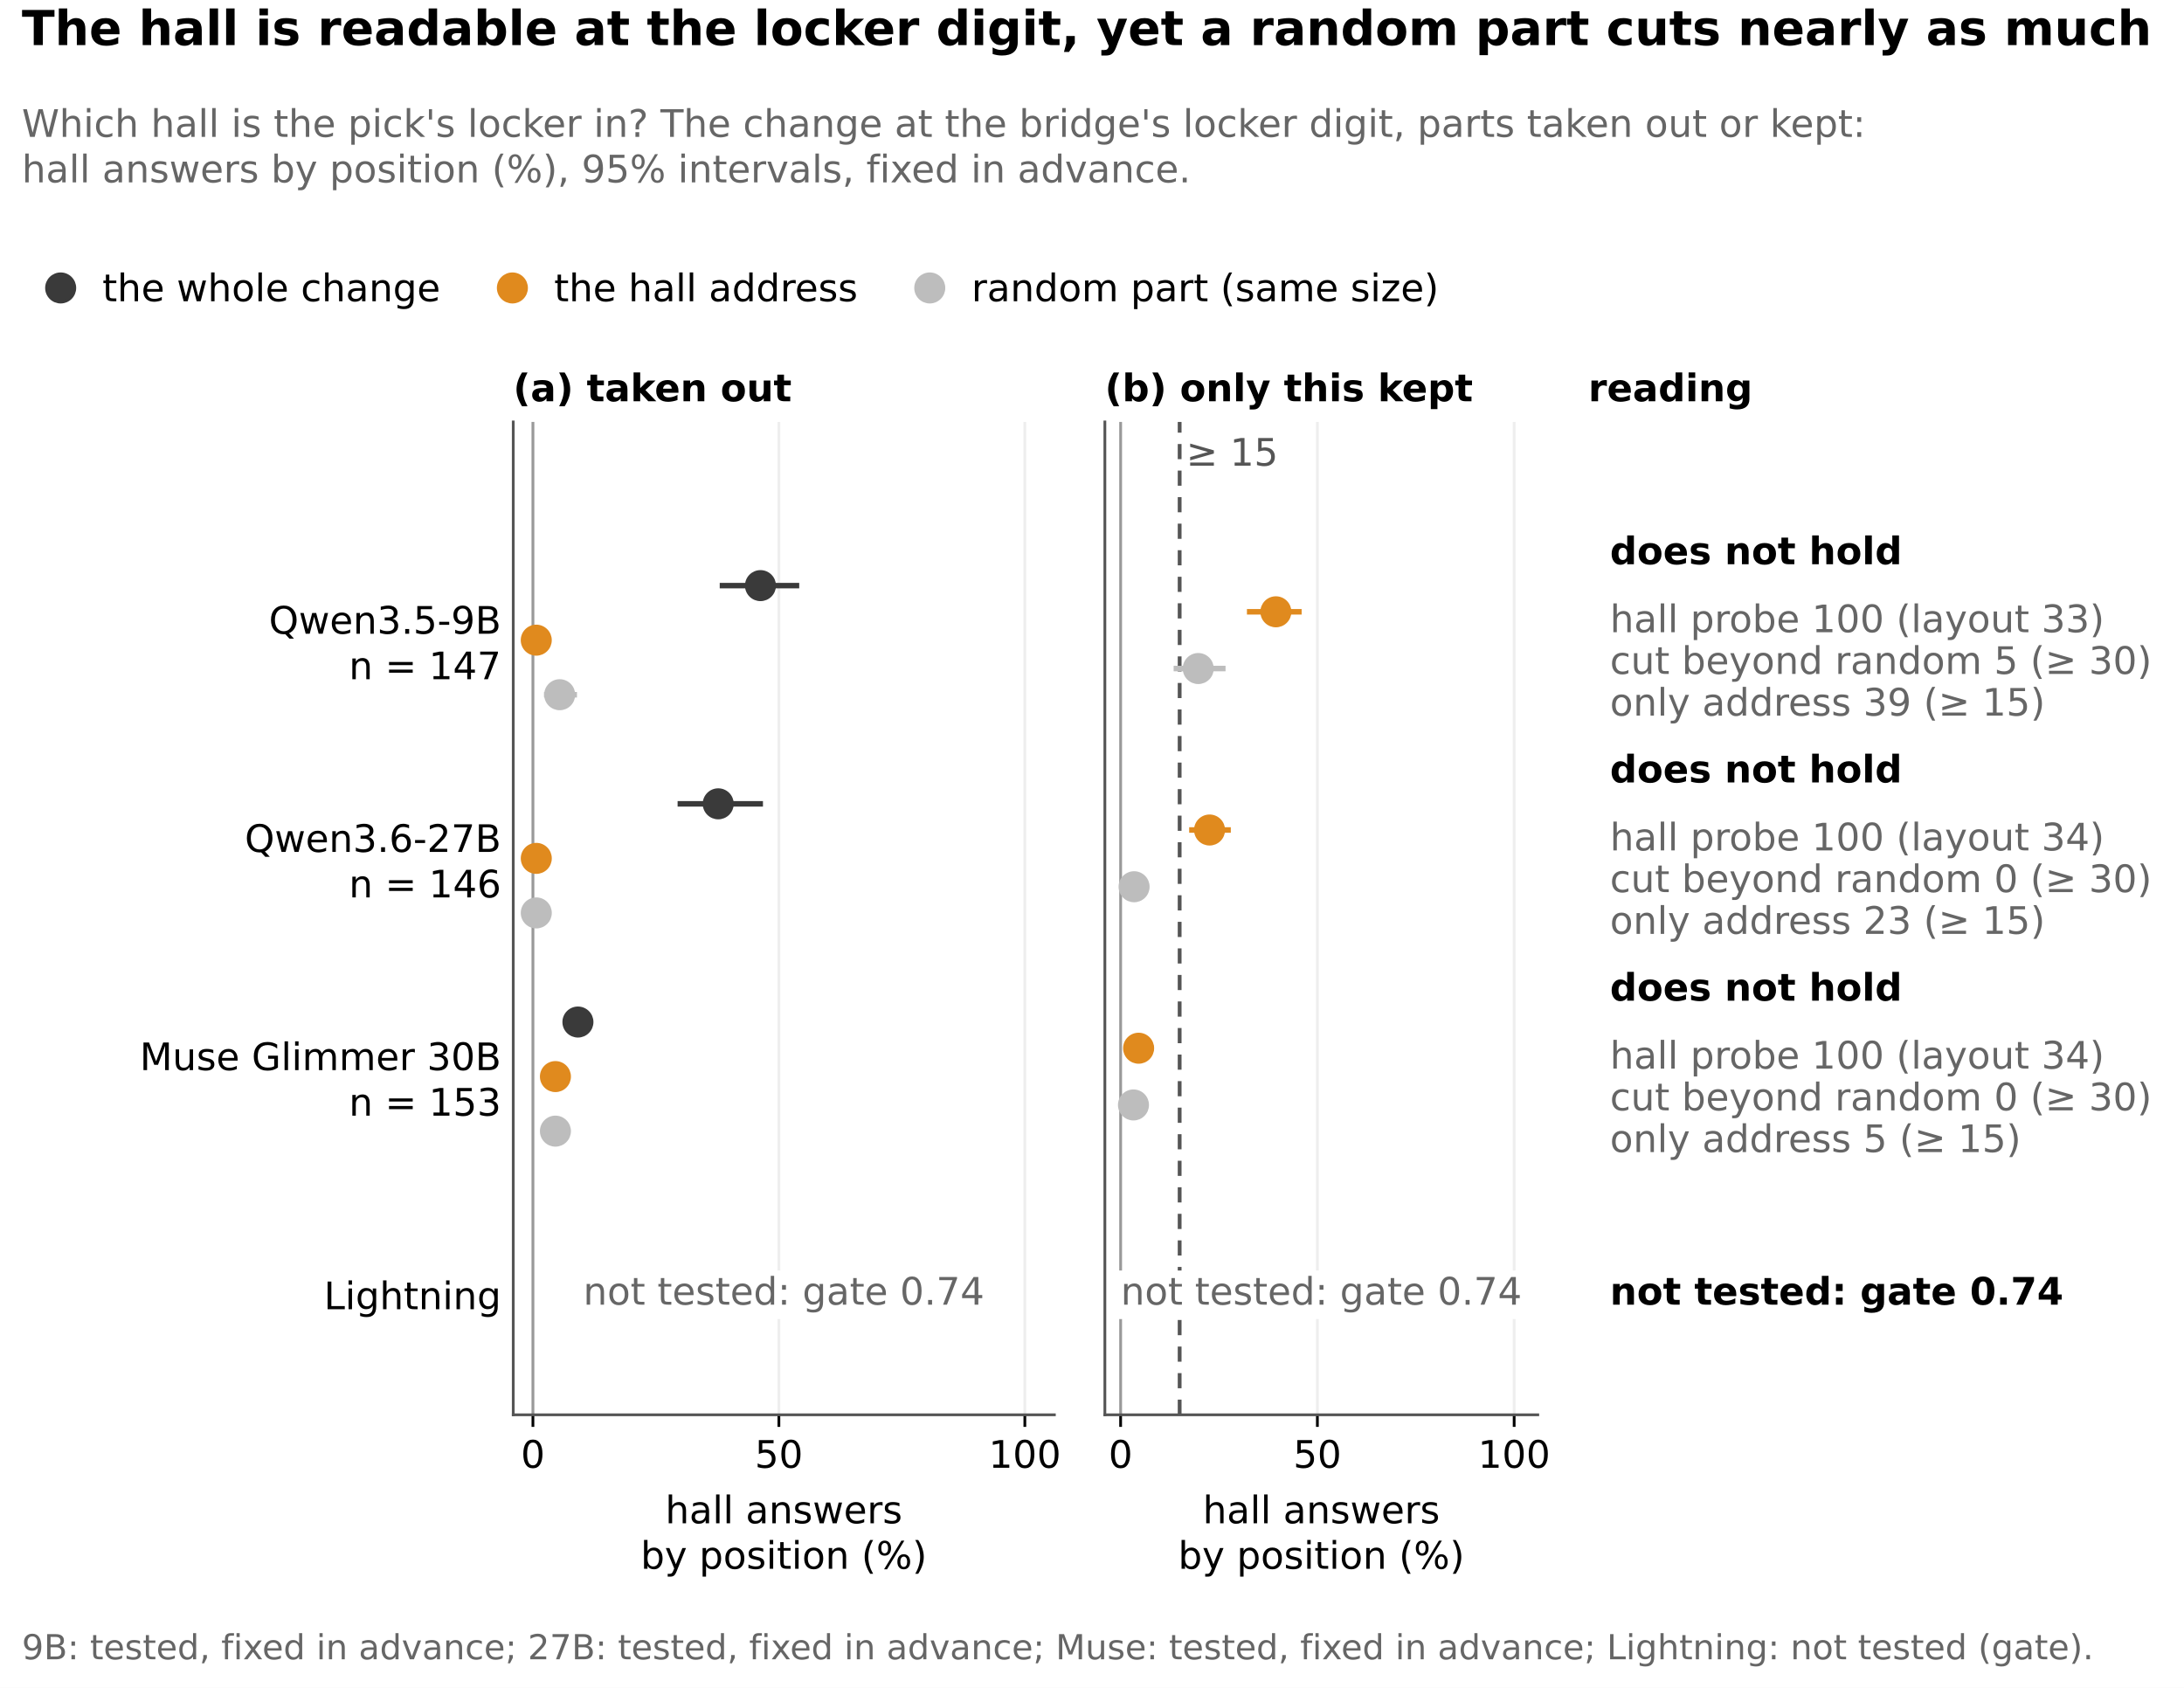
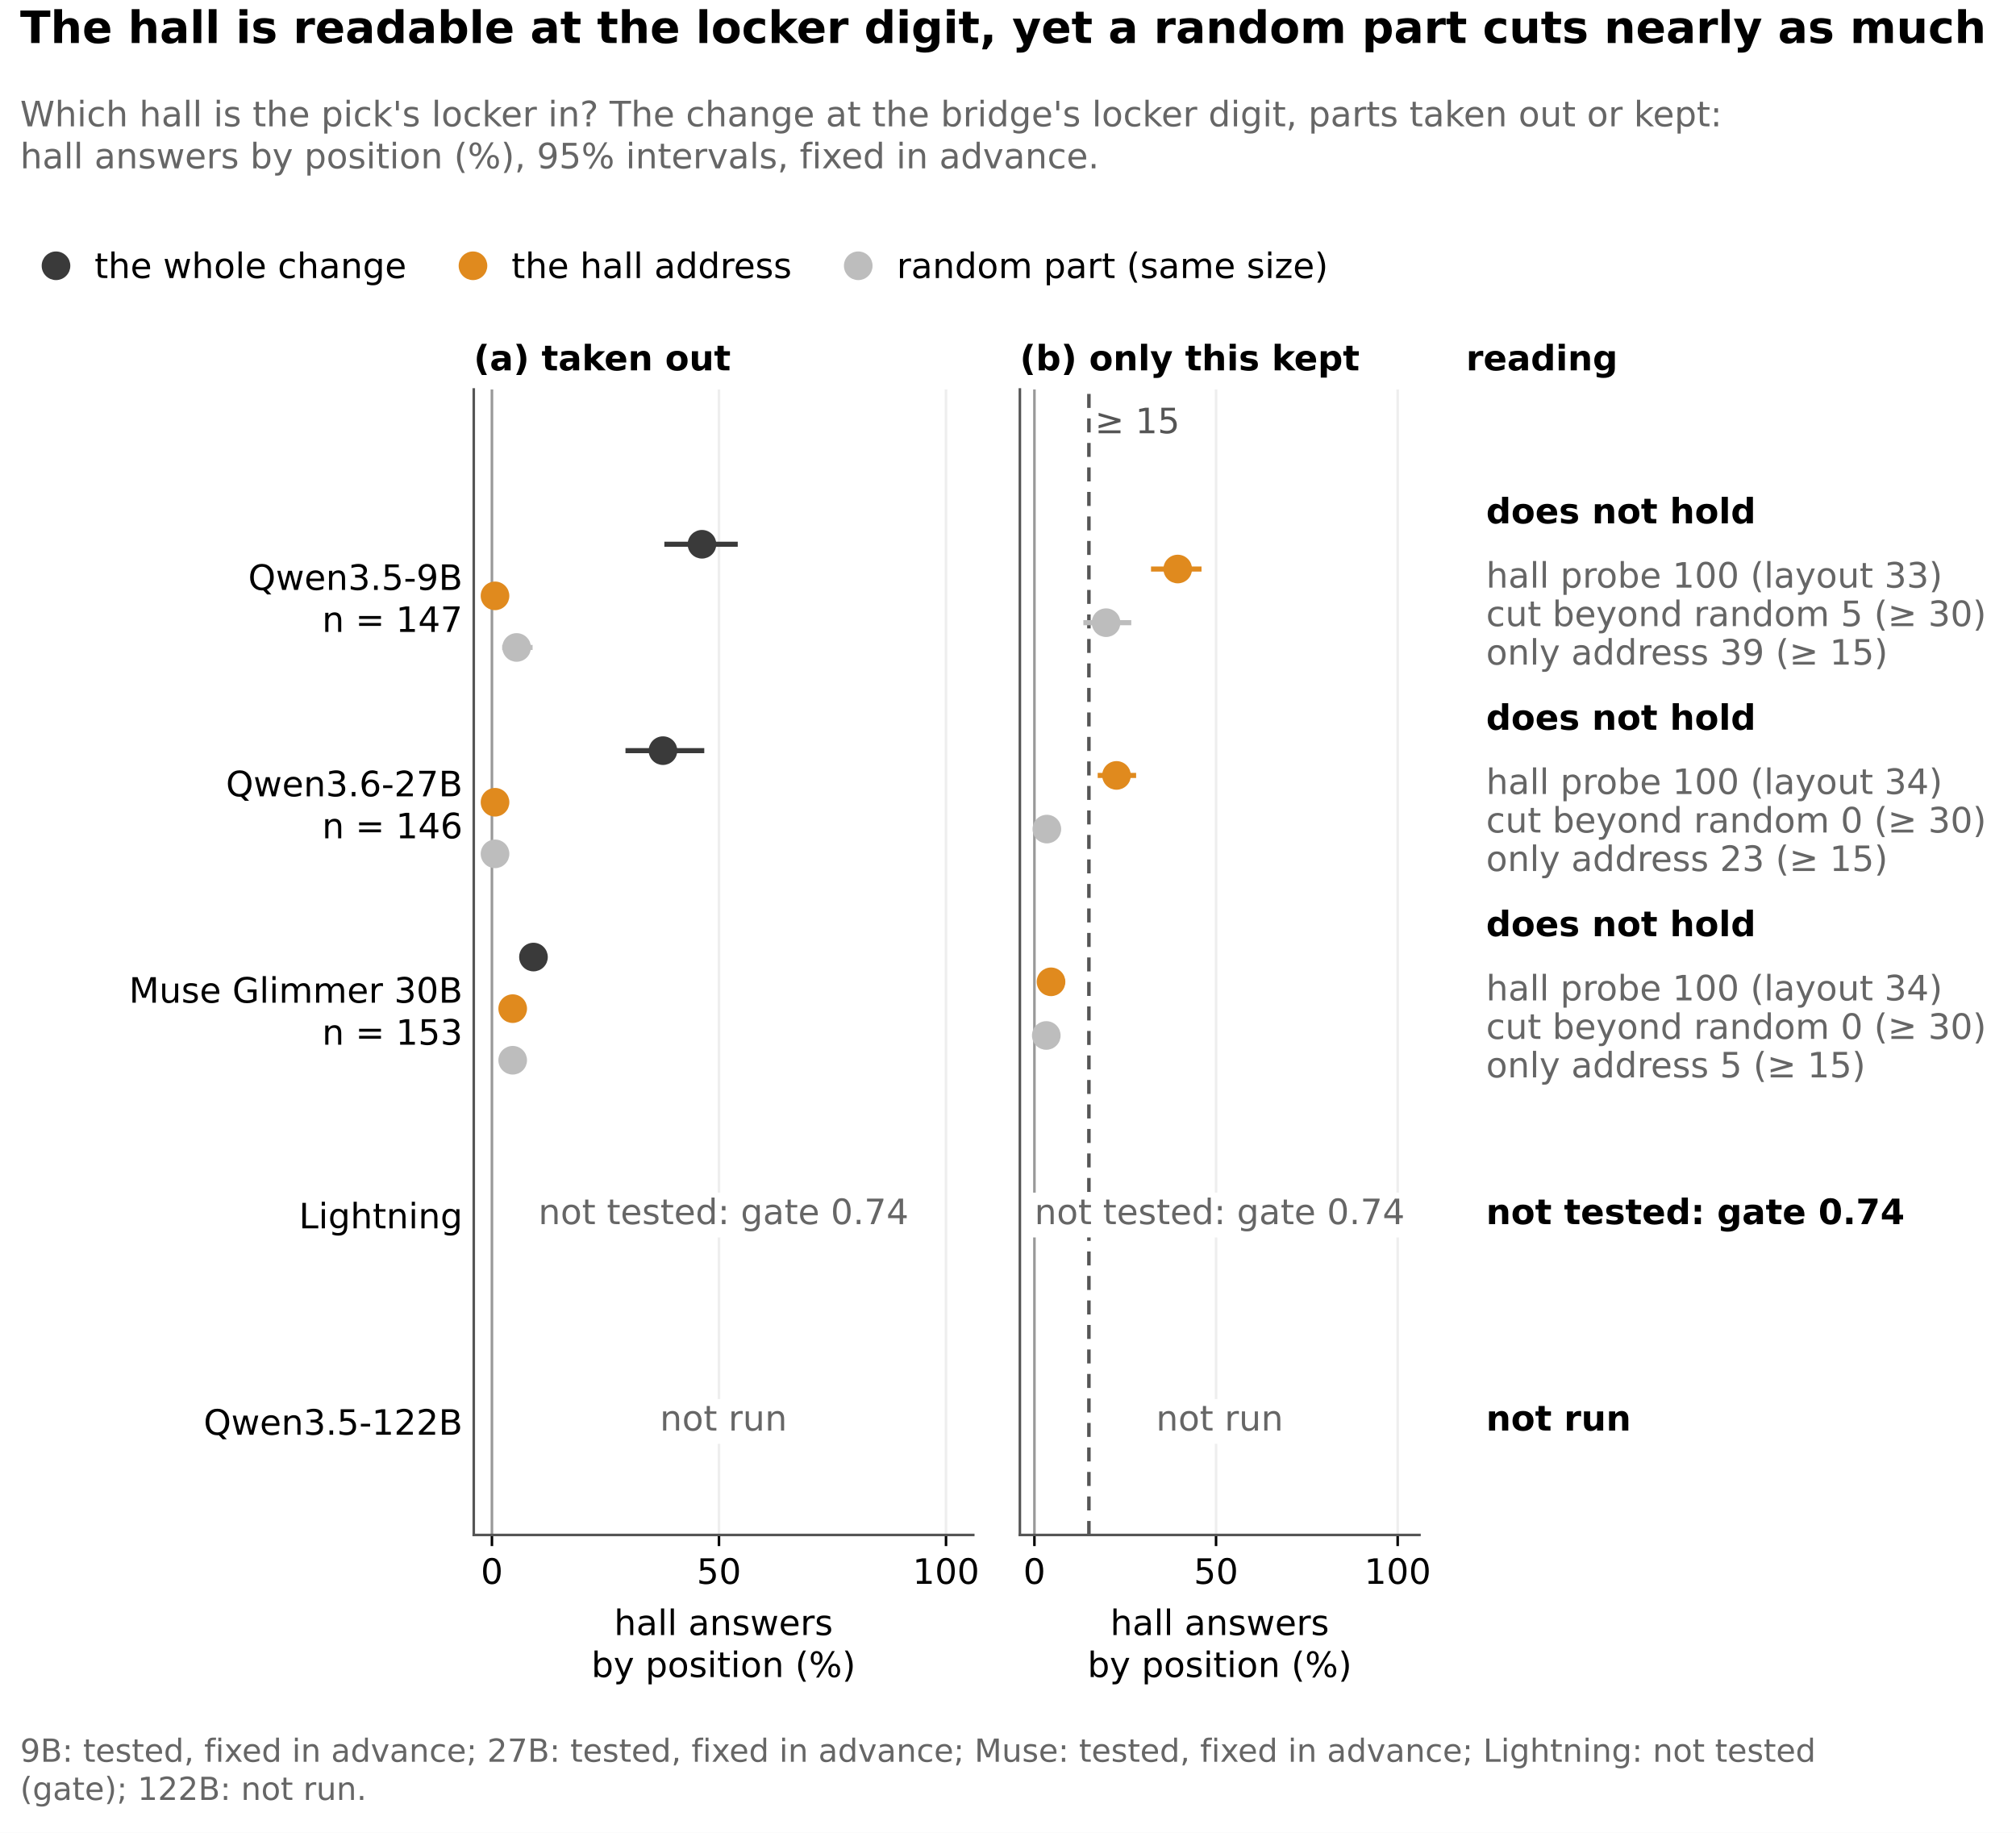
- <svg xmlns="http://www.w3.org/2000/svg" xmlns:xlink="http://www.w3.org/1999/xlink" width="633.6pt" height="489.6pt" viewBox="0 0 633.6 489.6" version="1.1">
+ <svg xmlns="http://www.w3.org/2000/svg" xmlns:xlink="http://www.w3.org/1999/xlink" width="633.6pt" height="576pt" viewBox="0 0 633.6 576" version="1.1">
  <defs>
    <style type="text/css">*{stroke-linejoin: round; stroke-linecap: butt}</style>
  </defs>
  <g id="figure_1">
    <g id="patch_1">
-       <path d="M 0 489.6  L 633.6 489.6  L 633.6 0  L 0 0  z " style="fill: #ffffff" />
+       <path d="M 0 576  L 633.6 576  L 633.6 0  L 0 0  z " style="fill: #ffffff" />
    </g>
    <g id="axes_1">
      <g id="patch_2">
-         <path d="M 148.896 410.4  L 305.882 410.4  L 305.882 122.4  L 148.896 122.4  z " style="fill: #ffffff" />
+         <path d="M 148.896 482.4  L 305.882 482.4  L 305.882 122.4  L 148.896 122.4  z " style="fill: #ffffff" />
      </g>
      <g id="matplotlib.axis_1">
        <g id="xtick_1">
          <g id="line2d_1">
-             <path d="M 154.605 410.4  L 154.605 122.4  " clip-path="url(#p25054a6ef3)" style="fill: none; stroke: #eeeeee; stroke-width: 0.8; stroke-linecap: square" />
+             <path d="M 154.605 482.4  L 154.605 122.4  " clip-path="url(#p22703b99a7)" style="fill: none; stroke: #eeeeee; stroke-width: 0.8; stroke-linecap: square" />
          </g>
          <g id="line2d_2">
            <defs>
-               <path id="m1ca72398c4" d="M 0 0  L 0 3.5  " style="stroke: #000000; stroke-width: 0.8" />
+               <path id="mb1b67d9441" d="M 0 0  L 0 3.5  " style="stroke: #000000; stroke-width: 0.8" />
            </defs>
            <g>
-               <use xlink:href="#m1ca72398c4" x="154.605" y="410.4" style="stroke: #000000; stroke-width: 0.8" />
+               <use xlink:href="#mb1b67d9441" x="154.605" y="482.4" style="stroke: #000000; stroke-width: 0.8" />
            </g>
          </g>
          <g id="text_1">
-             <text style="font-size: 11px; font-family: 'DejaVu Sans'; text-anchor: middle" x="154.605" y="425.757" transform="rotate(-0 154.6046 425.7574)">0</text>
+             <text style="font-size: 11px; font-family: 'DejaVu Sans'; text-anchor: middle" x="154.605" y="497.757" transform="rotate(-0 154.6046 497.7574)">0</text>
          </g>
        </g>
        <g id="xtick_2">
          <g id="line2d_3">
-             <path d="M 225.962 410.4  L 225.962 122.4  " clip-path="url(#p25054a6ef3)" style="fill: none; stroke: #eeeeee; stroke-width: 0.8; stroke-linecap: square" />
+             <path d="M 225.962 482.4  L 225.962 122.4  " clip-path="url(#p22703b99a7)" style="fill: none; stroke: #eeeeee; stroke-width: 0.8; stroke-linecap: square" />
          </g>
          <g id="line2d_4">
            <g>
-               <use xlink:href="#m1ca72398c4" x="225.962" y="410.4" style="stroke: #000000; stroke-width: 0.8" />
+               <use xlink:href="#mb1b67d9441" x="225.962" y="482.4" style="stroke: #000000; stroke-width: 0.8" />
            </g>
          </g>
          <g id="text_2">
-             <text style="font-size: 11px; font-family: 'DejaVu Sans'; text-anchor: middle" x="225.962" y="425.757" transform="rotate(-0 225.9617 425.7574)">50</text>
+             <text style="font-size: 11px; font-family: 'DejaVu Sans'; text-anchor: middle" x="225.962" y="497.757" transform="rotate(-0 225.9617 497.7574)">50</text>
          </g>
        </g>
        <g id="xtick_3">
          <g id="line2d_5">
-             <path d="M 297.319 410.4  L 297.319 122.4  " clip-path="url(#p25054a6ef3)" style="fill: none; stroke: #eeeeee; stroke-width: 0.8; stroke-linecap: square" />
+             <path d="M 297.319 482.4  L 297.319 122.4  " clip-path="url(#p22703b99a7)" style="fill: none; stroke: #eeeeee; stroke-width: 0.8; stroke-linecap: square" />
          </g>
          <g id="line2d_6">
            <g>
-               <use xlink:href="#m1ca72398c4" x="297.319" y="410.4" style="stroke: #000000; stroke-width: 0.8" />
+               <use xlink:href="#mb1b67d9441" x="297.319" y="482.4" style="stroke: #000000; stroke-width: 0.8" />
            </g>
          </g>
          <g id="text_3">
-             <text style="font-size: 11px; font-family: 'DejaVu Sans'; text-anchor: middle" x="297.319" y="425.757" transform="rotate(-0 297.3189 425.7574)">100</text>
+             <text style="font-size: 11px; font-family: 'DejaVu Sans'; text-anchor: middle" x="297.319" y="497.757" transform="rotate(-0 297.3189 497.7574)">100</text>
          </g>
        </g>
        <g id="text_4">
-           <text style="font-size: 11px; font-family: 'DejaVu Sans'" transform="translate(192.9992 441.8594)">hall answers</text>
-           <text style="font-size: 11px; font-family: 'DejaVu Sans'" transform="translate(185.8432 455.0624)">by position (%)</text>
+           <text style="font-size: 11px; font-family: 'DejaVu Sans'" transform="translate(192.9992 513.8594)">hall answers</text>
+           <text style="font-size: 11px; font-family: 'DejaVu Sans'" transform="translate(185.8432 527.0624)">by position (%)</text>
        </g>
      </g>
      <g id="matplotlib.axis_2">
        <g id="ytick_1">
          <g id="line2d_7" />
          <g id="text_5">
-             <text style="font-size: 11px; font-family: 'DejaVu Sans'" transform="translate(77.9935 183.8249)">Qwen3.5-9B</text>
-             <text style="font-size: 11px; font-family: 'DejaVu Sans'" transform="translate(101.219 197.027)">n = 147</text>
+             <text style="font-size: 11px; font-family: 'DejaVu Sans'" transform="translate(77.9935 185.393)">Qwen3.5-9B</text>
+             <text style="font-size: 11px; font-family: 'DejaVu Sans'" transform="translate(101.219 198.5952)">n = 147</text>
          </g>
        </g>
        <g id="ytick_2">
          <g id="line2d_8" />
          <g id="text_6">
-             <text style="font-size: 11px; font-family: 'DejaVu Sans'" transform="translate(70.99475 247.1216)">Qwen3.6-27B</text>
-             <text style="font-size: 11px; font-family: 'DejaVu Sans'" transform="translate(101.219 260.3237)">n = 146</text>
+             <text style="font-size: 11px; font-family: 'DejaVu Sans'" transform="translate(70.99475 250.2579)">Qwen3.6-27B</text>
+             <text style="font-size: 11px; font-family: 'DejaVu Sans'" transform="translate(101.219 263.4601)">n = 146</text>
          </g>
        </g>
        <g id="ytick_3">
          <g id="line2d_9" />
          <g id="text_7">
-             <text style="font-size: 11px; font-family: 'DejaVu Sans'" transform="translate(40.54366 310.4187)">Muse Glimmer 30B</text>
-             <text style="font-size: 11px; font-family: 'DejaVu Sans'" transform="translate(101.219 323.6209)">n = 153</text>
+             <text style="font-size: 11px; font-family: 'DejaVu Sans'" transform="translate(40.54366 315.1232)">Muse Glimmer 30B</text>
+             <text style="font-size: 11px; font-family: 'DejaVu Sans'" transform="translate(101.219 328.3253)">n = 153</text>
          </g>
        </g>
        <g id="ytick_4">
          <g id="line2d_10" />
          <g id="text_8">
-             <text style="font-size: 11px; font-family: 'DejaVu Sans'; text-anchor: end" x="145.396" y="379.766" transform="rotate(-0 145.396 379.766)">Lightning</text>
-           </g>
-         </g>
-       </g>
-       <g id="line2d_11">
-         <path d="M 154.605 410.4  L 154.605 122.4  " clip-path="url(#p25054a6ef3)" style="fill: none; stroke: #999999; stroke-width: 0.8; stroke-linecap: square" />
+             <text style="font-size: 11px; font-family: 'DejaVu Sans'; text-anchor: end" x="145.396" y="386.039" transform="rotate(-0 145.396 386.0386)">Lightning</text>
+           </g>
+         </g>
+         <g id="ytick_5">
+           <g id="line2d_11" />
+           <g id="text_9">
+             <text style="font-size: 11px; font-family: 'DejaVu Sans'; text-anchor: end" x="145.396" y="450.903" transform="rotate(-0 145.396 450.903)">Qwen3.5-122B</text>
+           </g>
+         </g>
      </g>
      <g id="line2d_12">
-         <path d="M 208.799 169.873  L 231.863 169.873  " clip-path="url(#p25054a6ef3)" style="fill: none; stroke: #3a3a3a; stroke-width: 1.6" />
+         <path d="M 154.605 482.4  L 154.605 122.4  " clip-path="url(#p22703b99a7)" style="fill: none; stroke: #999999; stroke-width: 0.8; stroke-linecap: square" />
      </g>
      <g id="line2d_13">
-         <path d="M 154.605 185.697  L 157.8 185.697  " clip-path="url(#p25054a6ef3)" style="fill: none; stroke: #e08a1e; stroke-width: 1.6" />
+         <path d="M 208.799 171.049  L 231.863 171.049  " clip-path="url(#p22703b99a7)" style="fill: none; stroke: #3a3a3a; stroke-width: 1.6" />
      </g>
      <g id="line2d_14">
-         <path d="M 157.824 201.521  L 167.385 201.521  " clip-path="url(#p25054a6ef3)" style="fill: none; stroke: #bdbdbd; stroke-width: 1.6" />
+         <path d="M 154.605 187.265  L 157.8 187.265  " clip-path="url(#p22703b99a7)" style="fill: none; stroke: #e08a1e; stroke-width: 1.6" />
      </g>
      <g id="line2d_15">
-         <path d="M 196.579 233.169  L 221.343 233.169  " clip-path="url(#p25054a6ef3)" style="fill: none; stroke: #3a3a3a; stroke-width: 1.6" />
+         <path d="M 157.824 203.481  L 167.385 203.481  " clip-path="url(#p22703b99a7)" style="fill: none; stroke: #bdbdbd; stroke-width: 1.6" />
      </g>
      <g id="line2d_16">
-         <path d="M 154.605 248.993  L 157.776 248.993  " clip-path="url(#p25054a6ef3)" style="fill: none; stroke: #e08a1e; stroke-width: 1.6" />
+         <path d="M 196.579 235.914  L 221.343 235.914  " clip-path="url(#p22703b99a7)" style="fill: none; stroke: #3a3a3a; stroke-width: 1.6" />
      </g>
      <g id="line2d_17">
-         <path d="M 154.605 264.818  L 157.776 264.818  " clip-path="url(#p25054a6ef3)" style="fill: none; stroke: #bdbdbd; stroke-width: 1.6" />
+         <path d="M 154.605 252.13  L 157.776 252.13  " clip-path="url(#p22703b99a7)" style="fill: none; stroke: #e08a1e; stroke-width: 1.6" />
      </g>
      <g id="line2d_18">
-         <path d="M 163.282 296.466  L 171.799 296.466  " clip-path="url(#p25054a6ef3)" style="fill: none; stroke: #3a3a3a; stroke-width: 1.6" />
+         <path d="M 154.605 268.346  L 157.776 268.346  " clip-path="url(#p22703b99a7)" style="fill: none; stroke: #bdbdbd; stroke-width: 1.6" />
      </g>
      <g id="line2d_19">
-         <path d="M 157.247 312.29  L 165.444 312.29  " clip-path="url(#p25054a6ef3)" style="fill: none; stroke: #e08a1e; stroke-width: 1.6" />
+         <path d="M 163.282 300.778  L 171.799 300.778  " clip-path="url(#p22703b99a7)" style="fill: none; stroke: #3a3a3a; stroke-width: 1.6" />
      </g>
      <g id="line2d_20">
-         <path d="M 157.247 328.114  L 165.444 328.114  " clip-path="url(#p25054a6ef3)" style="fill: none; stroke: #bdbdbd; stroke-width: 1.6" />
+         <path d="M 157.247 316.995  L 165.444 316.995  " clip-path="url(#p22703b99a7)" style="fill: none; stroke: #e08a1e; stroke-width: 1.6" />
+       </g>
+       <g id="line2d_21">
+         <path d="M 157.247 333.211  L 165.444 333.211  " clip-path="url(#p22703b99a7)" style="fill: none; stroke: #bdbdbd; stroke-width: 1.6" />
      </g>
      <g id="patch_3">
-         <path d="M 148.896 410.4  L 148.896 122.4  " style="fill: none; stroke: #555555; stroke-width: 0.8; stroke-linejoin: miter; stroke-linecap: square" />
+         <path d="M 148.896 482.4  L 148.896 122.4  " style="fill: none; stroke: #555555; stroke-width: 0.8; stroke-linejoin: miter; stroke-linecap: square" />
      </g>
      <g id="patch_4">
-         <path d="M 148.896 410.4  L 305.882 410.4  " style="fill: none; stroke: #555555; stroke-width: 0.8; stroke-linejoin: miter; stroke-linecap: square" />
-       </g>
-       <g id="line2d_21">
-         <defs>
-           <path id="m0b8ff44409" d="M 0 4  C 1.061 4 2.078 3.579 2.828 2.828  C 3.579 2.078 4 1.061 4 0  C 4 -1.061 3.579 -2.078 2.828 -2.828  C 2.078 -3.579 1.061 -4 0 -4  C -1.061 -4 -2.078 -3.579 -2.828 -2.828  C -3.579 -2.078 -4 -1.061 -4 0  C -4 1.061 -3.579 2.078 -2.828 2.828  C -2.078 3.579 -1.061 4 0 4  z " style="stroke: #3a3a3a" />
-         </defs>
-         <g clip-path="url(#p25054a6ef3)">
-           <use xlink:href="#m0b8ff44409" x="220.622" y="169.873" style="fill: #3a3a3a; stroke: #3a3a3a" />
-         </g>
+         <path d="M 148.896 482.4  L 305.882 482.4  " style="fill: none; stroke: #555555; stroke-width: 0.8; stroke-linejoin: miter; stroke-linecap: square" />
      </g>
      <g id="line2d_22">
        <defs>
-           <path id="me38188ce41" d="M 0 4  C 1.061 4 2.078 3.579 2.828 2.828  C 3.579 2.078 4 1.061 4 0  C 4 -1.061 3.579 -2.078 2.828 -2.828  C 2.078 -3.579 1.061 -4 0 -4  C -1.061 -4 -2.078 -3.579 -2.828 -2.828  C -3.579 -2.078 -4 -1.061 -4 0  C -4 1.061 -3.579 2.078 -2.828 2.828  C -2.078 3.579 -1.061 4 0 4  z " style="stroke: #e08a1e" />
+           <path id="md30ea77ccc" d="M 0 4  C 1.061 4 2.078 3.579 2.828 2.828  C 3.579 2.078 4 1.061 4 0  C 4 -1.061 3.579 -2.078 2.828 -2.828  C 2.078 -3.579 1.061 -4 0 -4  C -1.061 -4 -2.078 -3.579 -2.828 -2.828  C -3.579 -2.078 -4 -1.061 -4 0  C -4 1.061 -3.579 2.078 -2.828 2.828  C -2.078 3.579 -1.061 4 0 4  z " style="stroke: #3a3a3a" />
        </defs>
-         <g clip-path="url(#p25054a6ef3)">
-           <use xlink:href="#me38188ce41" x="155.575" y="185.697" style="fill: #e08a1e; stroke: #e08a1e" />
+         <g clip-path="url(#p22703b99a7)">
+           <use xlink:href="#md30ea77ccc" x="220.622" y="171.049" style="fill: #3a3a3a; stroke: #3a3a3a" />
        </g>
      </g>
      <g id="line2d_23">
        <defs>
-           <path id="m456adf145f" d="M 0 4  C 1.061 4 2.078 3.579 2.828 2.828  C 3.579 2.078 4 1.061 4 0  C 4 -1.061 3.579 -2.078 2.828 -2.828  C 2.078 -3.579 1.061 -4 0 -4  C -1.061 -4 -2.078 -3.579 -2.828 -2.828  C -3.579 -2.078 -4 -1.061 -4 0  C -4 1.061 -3.579 2.078 -2.828 2.828  C -2.078 3.579 -1.061 4 0 4  z " style="stroke: #bdbdbd" />
+           <path id="m0be1c88773" d="M 0 4  C 1.061 4 2.078 3.579 2.828 2.828  C 3.579 2.078 4 1.061 4 0  C 4 -1.061 3.579 -2.078 2.828 -2.828  C 2.078 -3.579 1.061 -4 0 -4  C -1.061 -4 -2.078 -3.579 -2.828 -2.828  C -3.579 -2.078 -4 -1.061 -4 0  C -4 1.061 -3.579 2.078 -2.828 2.828  C -2.078 3.579 -1.061 4 0 4  z " style="stroke: #e08a1e" />
        </defs>
-         <g clip-path="url(#p25054a6ef3)">
-           <use xlink:href="#m456adf145f" x="162.371" y="201.521" style="fill: #bdbdbd; stroke: #bdbdbd" />
+         <g clip-path="url(#p22703b99a7)">
+           <use xlink:href="#m0be1c88773" x="155.575" y="187.265" style="fill: #e08a1e; stroke: #e08a1e" />
        </g>
      </g>
      <g id="line2d_24">
-         <g clip-path="url(#p25054a6ef3)">
-           <use xlink:href="#m0b8ff44409" x="208.367" y="233.169" style="fill: #3a3a3a; stroke: #3a3a3a" />
+         <defs>
+           <path id="m8d054f10bc" d="M 0 4  C 1.061 4 2.078 3.579 2.828 2.828  C 3.579 2.078 4 1.061 4 0  C 4 -1.061 3.579 -2.078 2.828 -2.828  C 2.078 -3.579 1.061 -4 0 -4  C -1.061 -4 -2.078 -3.579 -2.828 -2.828  C -3.579 -2.078 -4 -1.061 -4 0  C -4 1.061 -3.579 2.078 -2.828 2.828  C -2.078 3.579 -1.061 4 0 4  z " style="stroke: #bdbdbd" />
+         </defs>
+         <g clip-path="url(#p22703b99a7)">
+           <use xlink:href="#m8d054f10bc" x="162.371" y="203.481" style="fill: #bdbdbd; stroke: #bdbdbd" />
        </g>
      </g>
      <g id="line2d_25">
-         <g clip-path="url(#p25054a6ef3)">
-           <use xlink:href="#me38188ce41" x="155.582" y="248.993" style="fill: #e08a1e; stroke: #e08a1e" />
+         <g clip-path="url(#p22703b99a7)">
+           <use xlink:href="#md30ea77ccc" x="208.367" y="235.914" style="fill: #3a3a3a; stroke: #3a3a3a" />
        </g>
      </g>
      <g id="line2d_26">
-         <g clip-path="url(#p25054a6ef3)">
-           <use xlink:href="#m456adf145f" x="155.582" y="264.818" style="fill: #bdbdbd; stroke: #bdbdbd" />
+         <g clip-path="url(#p22703b99a7)">
+           <use xlink:href="#m0be1c88773" x="155.582" y="252.13" style="fill: #e08a1e; stroke: #e08a1e" />
        </g>
      </g>
      <g id="line2d_27">
-         <g clip-path="url(#p25054a6ef3)">
-           <use xlink:href="#m0b8ff44409" x="167.663" y="296.466" style="fill: #3a3a3a; stroke: #3a3a3a" />
+         <g clip-path="url(#p22703b99a7)">
+           <use xlink:href="#m8d054f10bc" x="155.582" y="268.346" style="fill: #bdbdbd; stroke: #bdbdbd" />
        </g>
      </g>
      <g id="line2d_28">
-         <g clip-path="url(#p25054a6ef3)">
-           <use xlink:href="#me38188ce41" x="161.134" y="312.29" style="fill: #e08a1e; stroke: #e08a1e" />
+         <g clip-path="url(#p22703b99a7)">
+           <use xlink:href="#md30ea77ccc" x="167.663" y="300.778" style="fill: #3a3a3a; stroke: #3a3a3a" />
        </g>
      </g>
      <g id="line2d_29">
-         <g clip-path="url(#p25054a6ef3)">
-           <use xlink:href="#m456adf145f" x="161.134" y="328.114" style="fill: #bdbdbd; stroke: #bdbdbd" />
-         </g>
-       </g>
-       <g id="text_9">
+         <g clip-path="url(#p22703b99a7)">
+           <use xlink:href="#m0be1c88773" x="161.134" y="316.995" style="fill: #e08a1e; stroke: #e08a1e" />
+         </g>
+       </g>
+       <g id="line2d_30">
+         <g clip-path="url(#p22703b99a7)">
+           <use xlink:href="#m8d054f10bc" x="161.134" y="333.211" style="fill: #bdbdbd; stroke: #bdbdbd" />
+         </g>
+       </g>
+       <g id="text_10">
        <text style="font-weight: 700; font-size: 11px; font-family: 'DejaVu Sans'; text-anchor: start" x="148.896" y="116.4" transform="rotate(-0 148.896 116.4)">(a) taken out</text>
      </g>
-       <g id="text_10">
+       <g id="text_11">
        <g id="patch_5">
-           <path d="M 167.659 382.627  L 287.119 382.627  L 287.119 368.546  L 167.659 368.546  z " style="fill: #ffffff" />
-         </g>
-         <text style="font-size: 11px; font-family: 'DejaVu Sans'; text-anchor: middle; fill: #666666" x="227.389" y="378.445" transform="rotate(-0 227.3889 378.4447)">not tested: gate 0.74</text>
+           <path d="M 167.659 388.9  L 287.119 388.9  L 287.119 374.819  L 167.659 374.819  z " style="fill: #ffffff" />
+         </g>
+         <text style="font-size: 11px; font-family: 'DejaVu Sans'; text-anchor: middle; fill: #666666" x="227.389" y="384.717" transform="rotate(-0 227.3889 384.7173)">not tested: gate 0.74</text>
+       </g>
+       <g id="text_12">
+         <g id="patch_6">
+           <path d="M 205.862 453.764  L 248.916 453.764  L 248.916 439.684  L 205.862 439.684  z " style="fill: #ffffff" />
+         </g>
+         <text style="font-size: 11px; font-family: 'DejaVu Sans'; text-anchor: middle; fill: #666666" x="227.389" y="449.582" transform="rotate(-0 227.3889 449.5817)">not run</text>
      </g>
    </g>
    <g id="axes_2">
-       <g id="patch_6">
-         <path d="M 320.534 410.4  L 446.122 410.4  L 446.122 122.4  L 320.534 122.4  z " style="fill: #ffffff" />
+       <g id="patch_7">
+         <path d="M 320.534 482.4  L 446.122 482.4  L 446.122 122.4  L 320.534 122.4  z " style="fill: #ffffff" />
      </g>
      <g id="matplotlib.axis_3">
        <g id="xtick_4">
-           <g id="line2d_30">
-             <path d="M 325.101 410.4  L 325.101 122.4  " clip-path="url(#pf16b30cd44)" style="fill: none; stroke: #eeeeee; stroke-width: 0.8; stroke-linecap: square" />
-           </g>
          <g id="line2d_31">
-             <g>
-               <use xlink:href="#m1ca72398c4" x="325.101" y="410.4" style="stroke: #000000; stroke-width: 0.8" />
-             </g>
-           </g>
-           <g id="text_11">
-             <text style="font-size: 11px; font-family: 'DejaVu Sans'; text-anchor: middle" x="325.101" y="425.757" transform="rotate(-0 325.1006 425.7574)">0</text>
+             <path d="M 325.101 482.4  L 325.101 122.4  " clip-path="url(#p671d134d58)" style="fill: none; stroke: #eeeeee; stroke-width: 0.8; stroke-linecap: square" />
+           </g>
+           <g id="line2d_32">
+             <g>
+               <use xlink:href="#mb1b67d9441" x="325.101" y="482.4" style="stroke: #000000; stroke-width: 0.8" />
+             </g>
+           </g>
+           <g id="text_13">
+             <text style="font-size: 11px; font-family: 'DejaVu Sans'; text-anchor: middle" x="325.101" y="497.757" transform="rotate(-0 325.1006 497.7574)">0</text>
          </g>
        </g>
        <g id="xtick_5">
-           <g id="line2d_32">
-             <path d="M 382.186 410.4  L 382.186 122.4  " clip-path="url(#pf16b30cd44)" style="fill: none; stroke: #eeeeee; stroke-width: 0.8; stroke-linecap: square" />
-           </g>
          <g id="line2d_33">
-             <g>
-               <use xlink:href="#m1ca72398c4" x="382.186" y="410.4" style="stroke: #000000; stroke-width: 0.8" />
-             </g>
-           </g>
-           <g id="text_12">
-             <text style="font-size: 11px; font-family: 'DejaVu Sans'; text-anchor: middle" x="382.186" y="425.757" transform="rotate(-0 382.1863 425.7574)">50</text>
+             <path d="M 382.186 482.4  L 382.186 122.4  " clip-path="url(#p671d134d58)" style="fill: none; stroke: #eeeeee; stroke-width: 0.8; stroke-linecap: square" />
+           </g>
+           <g id="line2d_34">
+             <g>
+               <use xlink:href="#mb1b67d9441" x="382.186" y="482.4" style="stroke: #000000; stroke-width: 0.8" />
+             </g>
+           </g>
+           <g id="text_14">
+             <text style="font-size: 11px; font-family: 'DejaVu Sans'; text-anchor: middle" x="382.186" y="497.757" transform="rotate(-0 382.1863 497.7574)">50</text>
          </g>
        </g>
        <g id="xtick_6">
-           <g id="line2d_34">
-             <path d="M 439.272 410.4  L 439.272 122.4  " clip-path="url(#pf16b30cd44)" style="fill: none; stroke: #eeeeee; stroke-width: 0.8; stroke-linecap: square" />
-           </g>
          <g id="line2d_35">
-             <g>
-               <use xlink:href="#m1ca72398c4" x="439.272" y="410.4" style="stroke: #000000; stroke-width: 0.8" />
-             </g>
-           </g>
-           <g id="text_13">
-             <text style="font-size: 11px; font-family: 'DejaVu Sans'; text-anchor: middle" x="439.272" y="425.757" transform="rotate(-0 439.272 425.7574)">100</text>
-           </g>
-         </g>
-         <g id="text_14">
-           <text style="font-size: 11px; font-family: 'DejaVu Sans'" transform="translate(348.9384 441.8594)">hall answers</text>
-           <text style="font-size: 11px; font-family: 'DejaVu Sans'" transform="translate(341.7824 455.0624)">by position (%)</text>
+             <path d="M 439.272 482.4  L 439.272 122.4  " clip-path="url(#p671d134d58)" style="fill: none; stroke: #eeeeee; stroke-width: 0.8; stroke-linecap: square" />
+           </g>
+           <g id="line2d_36">
+             <g>
+               <use xlink:href="#mb1b67d9441" x="439.272" y="482.4" style="stroke: #000000; stroke-width: 0.8" />
+             </g>
+           </g>
+           <g id="text_15">
+             <text style="font-size: 11px; font-family: 'DejaVu Sans'; text-anchor: middle" x="439.272" y="497.757" transform="rotate(-0 439.272 497.7574)">100</text>
+           </g>
+         </g>
+         <g id="text_16">
+           <text style="font-size: 11px; font-family: 'DejaVu Sans'" transform="translate(348.9384 513.8594)">hall answers</text>
+           <text style="font-size: 11px; font-family: 'DejaVu Sans'" transform="translate(341.7824 527.0624)">by position (%)</text>
        </g>
      </g>
      <g id="matplotlib.axis_4">
-         <g id="ytick_5">
-           <g id="line2d_36" />
-         </g>
        <g id="ytick_6">
          <g id="line2d_37" />
        </g>
        <g id="ytick_7">
          <g id="line2d_38" />
        </g>
        <g id="ytick_8">
          <g id="line2d_39" />
        </g>
-       </g>
-       <g id="line2d_40">
-         <path d="M 325.101 410.4  L 325.101 122.4  " clip-path="url(#pf16b30cd44)" style="fill: none; stroke: #999999; stroke-width: 0.8; stroke-linecap: square" />
-       </g>
-       <g id="line2d_41">
-         <path d="M 342.226 410.4  L 342.226 122.4  " clip-path="url(#pf16b30cd44)" style="fill: none; stroke-dasharray: 4.4,3.3; stroke-dashoffset: 0; stroke: #555555; stroke-width: 1.1" />
+         <g id="ytick_9">
+           <g id="line2d_40" />
+         </g>
+         <g id="ytick_10">
+           <g id="line2d_41" />
+         </g>
      </g>
      <g id="line2d_42">
-         <path d="M 361.748 177.468  L 377.619 177.468  " clip-path="url(#pf16b30cd44)" style="fill: none; stroke: #e08a1e; stroke-width: 1.6" />
+         <path d="M 325.101 482.4  L 325.101 122.4  " clip-path="url(#p671d134d58)" style="fill: none; stroke: #999999; stroke-width: 0.8; stroke-linecap: square" />
      </g>
      <g id="line2d_43">
-         <path d="M 340.485 193.925  L 355.546 193.925  " clip-path="url(#pf16b30cd44)" style="fill: none; stroke: #bdbdbd; stroke-width: 1.6" />
+         <path d="M 342.226 482.4  L 342.226 122.4  " clip-path="url(#p671d134d58)" style="fill: none; stroke-dasharray: 4.4,3.3; stroke-dashoffset: 0; stroke: #555555; stroke-width: 1.1" />
      </g>
      <g id="line2d_44">
-         <path d="M 344.988 240.765  L 357.069 240.765  " clip-path="url(#pf16b30cd44)" style="fill: none; stroke: #e08a1e; stroke-width: 1.6" />
+         <path d="M 361.748 178.832  L 377.619 178.832  " clip-path="url(#p671d134d58)" style="fill: none; stroke: #e08a1e; stroke-width: 1.6" />
      </g>
      <g id="line2d_45">
-         <path d="M 326.536 257.222  L 332.02 257.222  " clip-path="url(#pf16b30cd44)" style="fill: none; stroke: #bdbdbd; stroke-width: 1.6" />
+         <path d="M 340.485 195.697  L 355.546 195.697  " clip-path="url(#p671d134d58)" style="fill: none; stroke: #bdbdbd; stroke-width: 1.6" />
      </g>
      <g id="line2d_46">
-         <path d="M 326.564 304.062  L 334.681 304.062  " clip-path="url(#pf16b30cd44)" style="fill: none; stroke: #e08a1e; stroke-width: 1.6" />
+         <path d="M 344.988 243.697  L 357.069 243.697  " clip-path="url(#p671d134d58)" style="fill: none; stroke: #e08a1e; stroke-width: 1.6" />
      </g>
      <g id="line2d_47">
-         <path d="M 325.819 320.519  L 332.601 320.519  " clip-path="url(#pf16b30cd44)" style="fill: none; stroke: #bdbdbd; stroke-width: 1.6" />
-       </g>
-       <g id="patch_7">
-         <path d="M 320.534 410.4  L 320.534 122.4  " style="fill: none; stroke: #555555; stroke-width: 0.8; stroke-linejoin: miter; stroke-linecap: square" />
+         <path d="M 326.536 260.562  L 332.02 260.562  " clip-path="url(#p671d134d58)" style="fill: none; stroke: #bdbdbd; stroke-width: 1.6" />
+       </g>
+       <g id="line2d_48">
+         <path d="M 326.564 308.562  L 334.681 308.562  " clip-path="url(#p671d134d58)" style="fill: none; stroke: #e08a1e; stroke-width: 1.6" />
+       </g>
+       <g id="line2d_49">
+         <path d="M 325.819 325.427  L 332.601 325.427  " clip-path="url(#p671d134d58)" style="fill: none; stroke: #bdbdbd; stroke-width: 1.6" />
      </g>
      <g id="patch_8">
-         <path d="M 320.534 410.4  L 446.122 410.4  " style="fill: none; stroke: #555555; stroke-width: 0.8; stroke-linejoin: miter; stroke-linecap: square" />
-       </g>
-       <g id="text_15">
-         <text style="font-size: 11px; font-family: 'DejaVu Sans'; text-anchor: start; fill: #555555" x="344.11" y="135.077" transform="rotate(-0 344.1101 135.0774)">≥ 15</text>
-       </g>
-       <g id="line2d_48">
-         <g clip-path="url(#pf16b30cd44)">
-           <use xlink:href="#me38188ce41" x="370.148" y="177.468" style="fill: #e08a1e; stroke: #e08a1e" />
-         </g>
-       </g>
-       <g id="line2d_49">
-         <g clip-path="url(#pf16b30cd44)">
-           <use xlink:href="#m456adf145f" x="347.624" y="193.925" style="fill: #bdbdbd; stroke: #bdbdbd" />
-         </g>
+         <path d="M 320.534 482.4  L 320.534 122.4  " style="fill: none; stroke: #555555; stroke-width: 0.8; stroke-linejoin: miter; stroke-linecap: square" />
+       </g>
+       <g id="patch_9">
+         <path d="M 320.534 482.4  L 446.122 482.4  " style="fill: none; stroke: #555555; stroke-width: 0.8; stroke-linejoin: miter; stroke-linecap: square" />
+       </g>
+       <g id="text_17">
+         <text style="font-size: 11px; font-family: 'DejaVu Sans'; text-anchor: start; fill: #555555" x="344.11" y="136.157" transform="rotate(-0 344.1101 136.1574)">≥ 15</text>
      </g>
      <g id="line2d_50">
-         <g clip-path="url(#pf16b30cd44)">
-           <use xlink:href="#me38188ce41" x="350.906" y="240.765" style="fill: #e08a1e; stroke: #e08a1e" />
+         <g clip-path="url(#p671d134d58)">
+           <use xlink:href="#m0be1c88773" x="370.148" y="178.832" style="fill: #e08a1e; stroke: #e08a1e" />
        </g>
      </g>
      <g id="line2d_51">
-         <g clip-path="url(#pf16b30cd44)">
-           <use xlink:href="#m456adf145f" x="329.011" y="257.222" style="fill: #bdbdbd; stroke: #bdbdbd" />
+         <g clip-path="url(#p671d134d58)">
+           <use xlink:href="#m8d054f10bc" x="347.624" y="195.697" style="fill: #bdbdbd; stroke: #bdbdbd" />
        </g>
      </g>
      <g id="line2d_52">
-         <g clip-path="url(#pf16b30cd44)">
-           <use xlink:href="#me38188ce41" x="330.324" y="304.062" style="fill: #e08a1e; stroke: #e08a1e" />
+         <g clip-path="url(#p671d134d58)">
+           <use xlink:href="#m0be1c88773" x="350.906" y="243.697" style="fill: #e08a1e; stroke: #e08a1e" />
        </g>
      </g>
      <g id="line2d_53">
-         <g clip-path="url(#pf16b30cd44)">
-           <use xlink:href="#m456adf145f" x="328.832" y="320.519" style="fill: #bdbdbd; stroke: #bdbdbd" />
-         </g>
-       </g>
-       <g id="text_16">
+         <g clip-path="url(#p671d134d58)">
+           <use xlink:href="#m8d054f10bc" x="329.011" y="260.562" style="fill: #bdbdbd; stroke: #bdbdbd" />
+         </g>
+       </g>
+       <g id="line2d_54">
+         <g clip-path="url(#p671d134d58)">
+           <use xlink:href="#m0be1c88773" x="330.324" y="308.562" style="fill: #e08a1e; stroke: #e08a1e" />
+         </g>
+       </g>
+       <g id="line2d_55">
+         <g clip-path="url(#p671d134d58)">
+           <use xlink:href="#m8d054f10bc" x="328.832" y="325.427" style="fill: #bdbdbd; stroke: #bdbdbd" />
+         </g>
+       </g>
+       <g id="text_18">
        <text style="font-weight: 700; font-size: 11px; font-family: 'DejaVu Sans'; text-anchor: start" x="320.534" y="116.4" transform="rotate(-0 320.5337 116.4)">(b) only this kept</text>
      </g>
-       <g id="text_17">
-         <g id="patch_9">
-           <path d="M 323.598 382.627  L 443.058 382.627  L 443.058 368.546  L 323.598 368.546  z " style="fill: #ffffff" />
-         </g>
-         <text style="font-size: 11px; font-family: 'DejaVu Sans'; text-anchor: middle; fill: #666666" x="383.328" y="378.445" transform="rotate(-0 383.328 378.4447)">not tested: gate 0.74</text>
+       <g id="text_19">
+         <g id="patch_10">
+           <path d="M 323.598 388.9  L 443.058 388.9  L 443.058 374.819  L 323.598 374.819  z " style="fill: #ffffff" />
+         </g>
+         <text style="font-size: 11px; font-family: 'DejaVu Sans'; text-anchor: middle; fill: #666666" x="383.328" y="384.717" transform="rotate(-0 383.328 384.7173)">not tested: gate 0.74</text>
+       </g>
+       <g id="text_20">
+         <g id="patch_11">
+           <path d="M 361.801 453.764  L 404.855 453.764  L 404.855 439.684  L 361.801 439.684  z " style="fill: #ffffff" />
+         </g>
+         <text style="font-size: 11px; font-family: 'DejaVu Sans'; text-anchor: middle; fill: #666666" x="383.328" y="449.582" transform="rotate(-0 383.328 449.5817)">not run</text>
      </g>
    </g>
    <g id="axes_3">
-       <g id="patch_10">
-         <path d="M 460.774 410.4  L 617.76 410.4  L 617.76 122.4  L 460.774 122.4  z " style="fill: #ffffff" />
+       <g id="patch_12">
+         <path d="M 460.774 482.4  L 617.76 482.4  L 617.76 122.4  L 460.774 122.4  z " style="fill: #ffffff" />
      </g>
      <g id="matplotlib.axis_5" />
      <g id="matplotlib.axis_6">
-         <g id="ytick_9">
-           <g id="line2d_54" />
-         </g>
-         <g id="ytick_10">
-           <g id="line2d_55" />
-         </g>
        <g id="ytick_11">
          <g id="line2d_56" />
        </g>
        <g id="ytick_12">
          <g id="line2d_57" />
        </g>
-       </g>
-       <g id="text_18">
-         <text style="font-weight: 700; font-size: 11px; font-family: 'DejaVu Sans'; text-anchor: start" x="467.054" y="163.673" transform="rotate(-0 467.0537 163.6726)">does not hold</text>
-       </g>
-       <g id="text_19">
-         <text style="font-size: 11px; font-family: 'DejaVu Sans'; fill: #666666" transform="translate(467.0537 183.3886)">hall probe 100 (layout 33)</text>
-         <text style="font-size: 11px; font-family: 'DejaVu Sans'; fill: #666666" transform="translate(467.0537 195.4886)">cut beyond random 5 (≥ 30)</text>
-         <text style="font-size: 11px; font-family: 'DejaVu Sans'; fill: #666666" transform="translate(467.0537 207.5886)">only address 39 (≥ 15)</text>
-       </g>
-       <g id="text_20">
-         <text style="font-weight: 700; font-size: 11px; font-family: 'DejaVu Sans'; text-anchor: start" x="467.054" y="226.969" transform="rotate(-0 467.0537 226.9693)">does not hold</text>
+         <g id="ytick_13">
+           <g id="line2d_58" />
+         </g>
+         <g id="ytick_14">
+           <g id="line2d_59" />
+         </g>
+         <g id="ytick_15">
+           <g id="line2d_60" />
+         </g>
      </g>
      <g id="text_21">
-         <text style="font-size: 11px; font-family: 'DejaVu Sans'; fill: #666666" transform="translate(467.0537 246.6853)">hall probe 100 (layout 34)</text>
-         <text style="font-size: 11px; font-family: 'DejaVu Sans'; fill: #666666" transform="translate(467.0537 258.7853)">cut beyond random 0 (≥ 30)</text>
-         <text style="font-size: 11px; font-family: 'DejaVu Sans'; fill: #666666" transform="translate(467.0537 270.8853)">only address 23 (≥ 15)</text>
+         <text style="font-weight: 700; font-size: 11px; font-family: 'DejaVu Sans'; text-anchor: start" x="467.054" y="164.488" transform="rotate(-0 467.0537 164.488)">does not hold</text>
      </g>
      <g id="text_22">
-         <text style="font-weight: 700; font-size: 11px; font-family: 'DejaVu Sans'; text-anchor: start" x="467.054" y="290.266" transform="rotate(-0 467.0537 290.266)">does not hold</text>
+         <text style="font-size: 11px; font-family: 'DejaVu Sans'; fill: #666666" transform="translate(467.0537 184.6745)">hall probe 100 (layout 33)</text>
+         <text style="font-size: 11px; font-family: 'DejaVu Sans'; fill: #666666" transform="translate(467.0537 196.7745)">cut beyond random 5 (≥ 30)</text>
+         <text style="font-size: 11px; font-family: 'DejaVu Sans'; fill: #666666" transform="translate(467.0537 208.8745)">only address 39 (≥ 15)</text>
      </g>
      <g id="text_23">
-         <text style="font-size: 11px; font-family: 'DejaVu Sans'; fill: #666666" transform="translate(467.0537 309.982)">hall probe 100 (layout 34)</text>
-         <text style="font-size: 11px; font-family: 'DejaVu Sans'; fill: #666666" transform="translate(467.0537 322.082)">cut beyond random 0 (≥ 30)</text>
-         <text style="font-size: 11px; font-family: 'DejaVu Sans'; fill: #666666" transform="translate(467.0537 334.182)">only address 5 (≥ 15)</text>
+         <text style="font-weight: 700; font-size: 11px; font-family: 'DejaVu Sans'; text-anchor: start" x="467.054" y="229.353" transform="rotate(-0 467.0537 229.3529)">does not hold</text>
      </g>
      <g id="text_24">
-         <text style="font-weight: 700; font-size: 11px; font-family: 'DejaVu Sans'; text-anchor: start" x="467.054" y="378.445" transform="rotate(-0 467.0537 378.4447)">not tested: gate 0.74</text>
+         <text style="font-size: 11px; font-family: 'DejaVu Sans'; fill: #666666" transform="translate(467.0537 249.5394)">hall probe 100 (layout 34)</text>
+         <text style="font-size: 11px; font-family: 'DejaVu Sans'; fill: #666666" transform="translate(467.0537 261.6394)">cut beyond random 0 (≥ 30)</text>
+         <text style="font-size: 11px; font-family: 'DejaVu Sans'; fill: #666666" transform="translate(467.0537 273.7394)">only address 23 (≥ 15)</text>
      </g>
      <g id="text_25">
+         <text style="font-weight: 700; font-size: 11px; font-family: 'DejaVu Sans'; text-anchor: start" x="467.054" y="294.218" transform="rotate(-0 467.0537 294.2177)">does not hold</text>
+       </g>
+       <g id="text_26">
+         <text style="font-size: 11px; font-family: 'DejaVu Sans'; fill: #666666" transform="translate(467.0537 314.4042)">hall probe 100 (layout 34)</text>
+         <text style="font-size: 11px; font-family: 'DejaVu Sans'; fill: #666666" transform="translate(467.0537 326.5042)">cut beyond random 0 (≥ 30)</text>
+         <text style="font-size: 11px; font-family: 'DejaVu Sans'; fill: #666666" transform="translate(467.0537 338.6042)">only address 5 (≥ 15)</text>
+       </g>
+       <g id="text_27">
+         <text style="font-weight: 700; font-size: 11px; font-family: 'DejaVu Sans'; text-anchor: start" x="467.054" y="384.717" transform="rotate(-0 467.0537 384.7173)">not tested: gate 0.74</text>
+       </g>
+       <g id="text_28">
+         <text style="font-weight: 700; font-size: 11px; font-family: 'DejaVu Sans'; text-anchor: start" x="467.054" y="449.582" transform="rotate(-0 467.0537 449.5817)">not run</text>
+       </g>
+       <g id="text_29">
        <text style="font-weight: 700; font-size: 11px; font-family: 'DejaVu Sans'; text-anchor: start" x="460.774" y="116.4" transform="rotate(-0 460.7743 116.4)">reading</text>
      </g>
    </g>
-     <g id="text_26">
-       <text style="font-weight: 700; font-size: 14px; font-family: 'DejaVu Sans'; text-anchor: start" x="6.336" y="13.086" transform="rotate(-0 6.336 13.08581)">The hall is readable at the locker digit, yet a random part cuts nearly as much</text>
-     </g>
-     <g id="text_27">
+     <g id="text_30">
+       <text style="font-weight: 700; font-size: 14px; font-family: 'DejaVu Sans'; text-anchor: start" x="6.336" y="13.518" transform="rotate(-0 6.336 13.51781)">The hall is readable at the locker digit, yet a random part cuts nearly as much</text>
+     </g>
+     <g id="text_31">
      <text style="font-size: 11px; font-family: 'DejaVu Sans'; fill: #666666" transform="translate(6.336 39.69935)">Which hall is the pick's locker in? The change at the bridge's locker digit, parts taken out or kept:</text>
      <text style="font-size: 11px; font-family: 'DejaVu Sans'; fill: #666666" transform="translate(6.336 52.90236)">hall answers by position (%), 95% intervals, fixed in advance.</text>
    </g>
-     <g id="text_28">
-       <text style="font-size: 10px; font-family: 'DejaVu Sans'; text-anchor: start; fill: #666666" x="6.336" y="481.322" transform="rotate(-0 6.336 481.3225)">9B: tested, fixed in advance; 27B: tested, fixed in advance; Muse: tested, fixed in advance; Lightning: not tested (gate).</text>
+     <g id="text_32">
+       <text style="font-size: 10px; font-family: 'DejaVu Sans'; fill: #666666" transform="translate(6.336 553.6827)">9B: tested, fixed in advance; 27B: tested, fixed in advance; Muse: tested, fixed in advance; Lightning: not tested</text>
+       <text style="font-size: 10px; font-family: 'DejaVu Sans'; fill: #666666" transform="translate(6.336 565.6847)">(gate); 122B: not run.</text>
    </g>
    <g id="legend_1">
-       <g id="line2d_58">
+       <g id="line2d_61">
        <g>
-           <use xlink:href="#m0b8ff44409" x="17.6" y="83.528" style="fill: #3a3a3a; stroke: #3a3a3a" />
-         </g>
-       </g>
-       <g id="text_29">
+           <use xlink:href="#md30ea77ccc" x="17.6" y="83.528" style="fill: #3a3a3a; stroke: #3a3a3a" />
+         </g>
+       </g>
+       <g id="text_33">
        <text style="font-size: 11px; font-family: 'DejaVu Sans'; text-anchor: start" x="29.7" y="87.378" transform="rotate(-0 29.7 87.37828)">the whole change</text>
      </g>
-       <g id="line2d_59">
+       <g id="line2d_62">
        <g>
-           <use xlink:href="#me38188ce41" x="148.65" y="83.528" style="fill: #e08a1e; stroke: #e08a1e" />
-         </g>
-       </g>
-       <g id="text_30">
+           <use xlink:href="#m0be1c88773" x="148.65" y="83.528" style="fill: #e08a1e; stroke: #e08a1e" />
+         </g>
+       </g>
+       <g id="text_34">
        <text style="font-size: 11px; font-family: 'DejaVu Sans'; text-anchor: start" x="160.75" y="87.378" transform="rotate(-0 160.7495 87.37828)">the hall address</text>
      </g>
-       <g id="line2d_60">
+       <g id="line2d_63">
        <g>
-           <use xlink:href="#m456adf145f" x="269.734" y="83.528" style="fill: #bdbdbd; stroke: #bdbdbd" />
-         </g>
-       </g>
-       <g id="text_31">
+           <use xlink:href="#m8d054f10bc" x="269.734" y="83.528" style="fill: #bdbdbd; stroke: #bdbdbd" />
+         </g>
+       </g>
+       <g id="text_35">
        <text style="font-size: 11px; font-family: 'DejaVu Sans'; text-anchor: start" x="281.834" y="87.378" transform="rotate(-0 281.8338 87.37828)">random part (same size)</text>
      </g>
    </g>
  </g>
  <defs>
-     <clipPath id="p25054a6ef3">
-       <rect x="148.896" y="122.4" width="156.986" height="288" />
+     <clipPath id="p22703b99a7">
+       <rect x="148.896" y="122.4" width="156.986" height="360" />
    </clipPath>
-     <clipPath id="pf16b30cd44">
-       <rect x="320.534" y="122.4" width="125.589" height="288" />
+     <clipPath id="p671d134d58">
+       <rect x="320.534" y="122.4" width="125.589" height="360" />
    </clipPath>
  </defs>
</svg>
